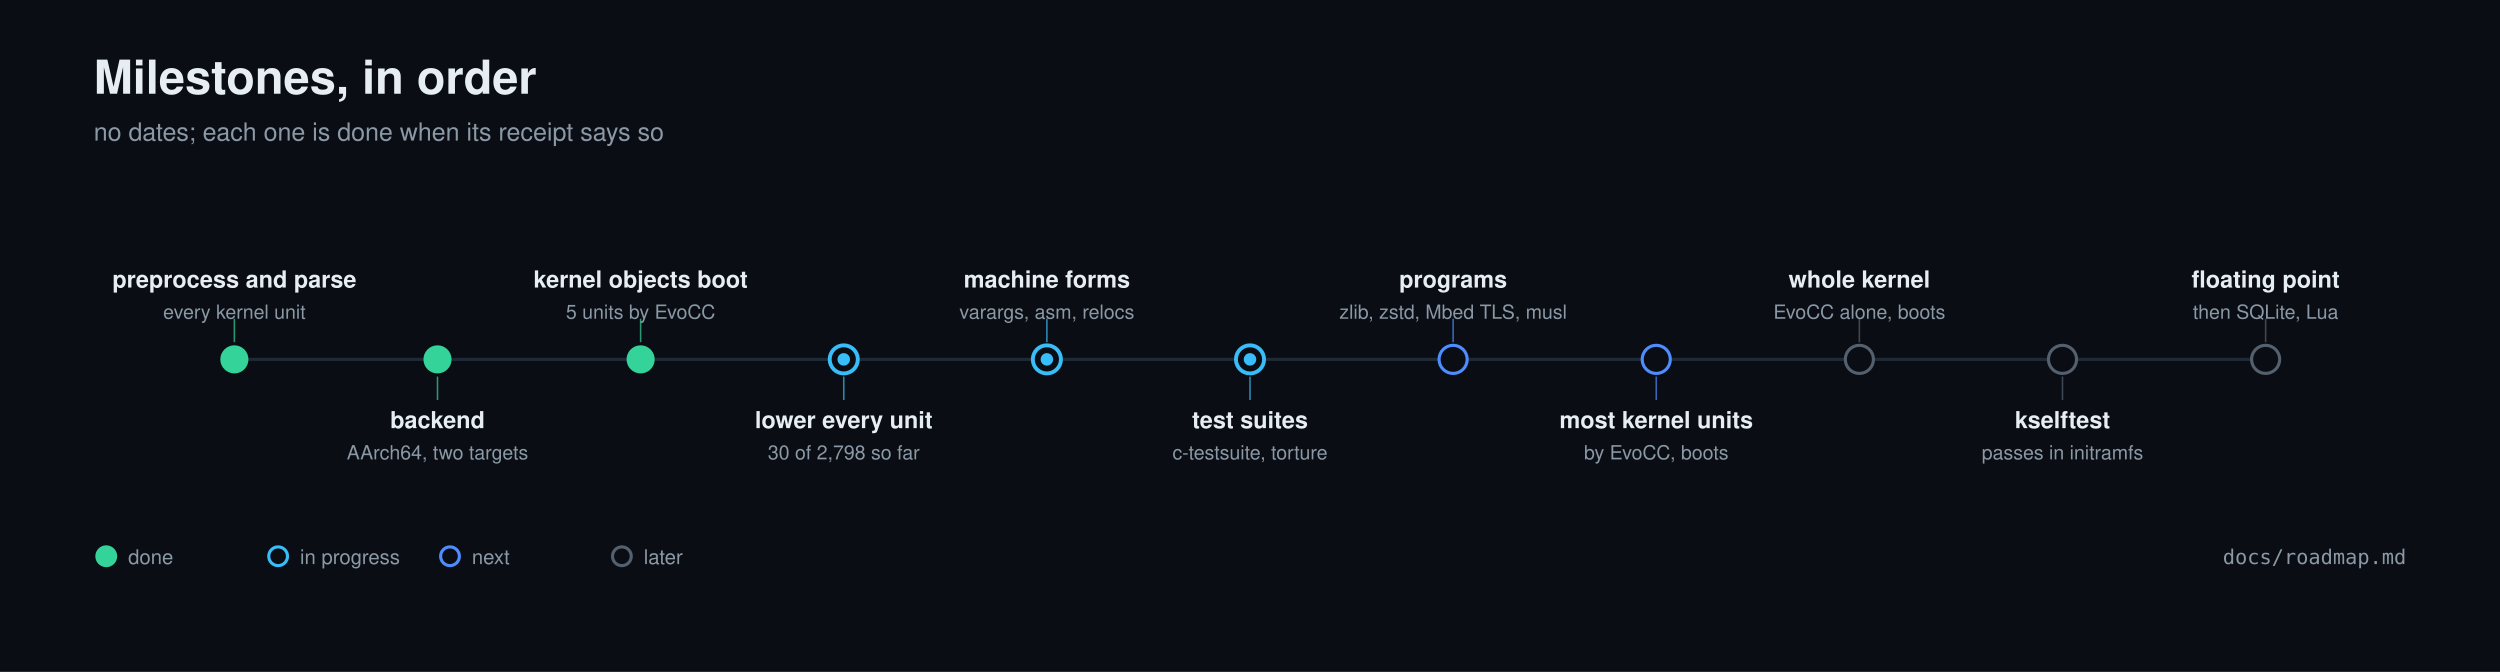
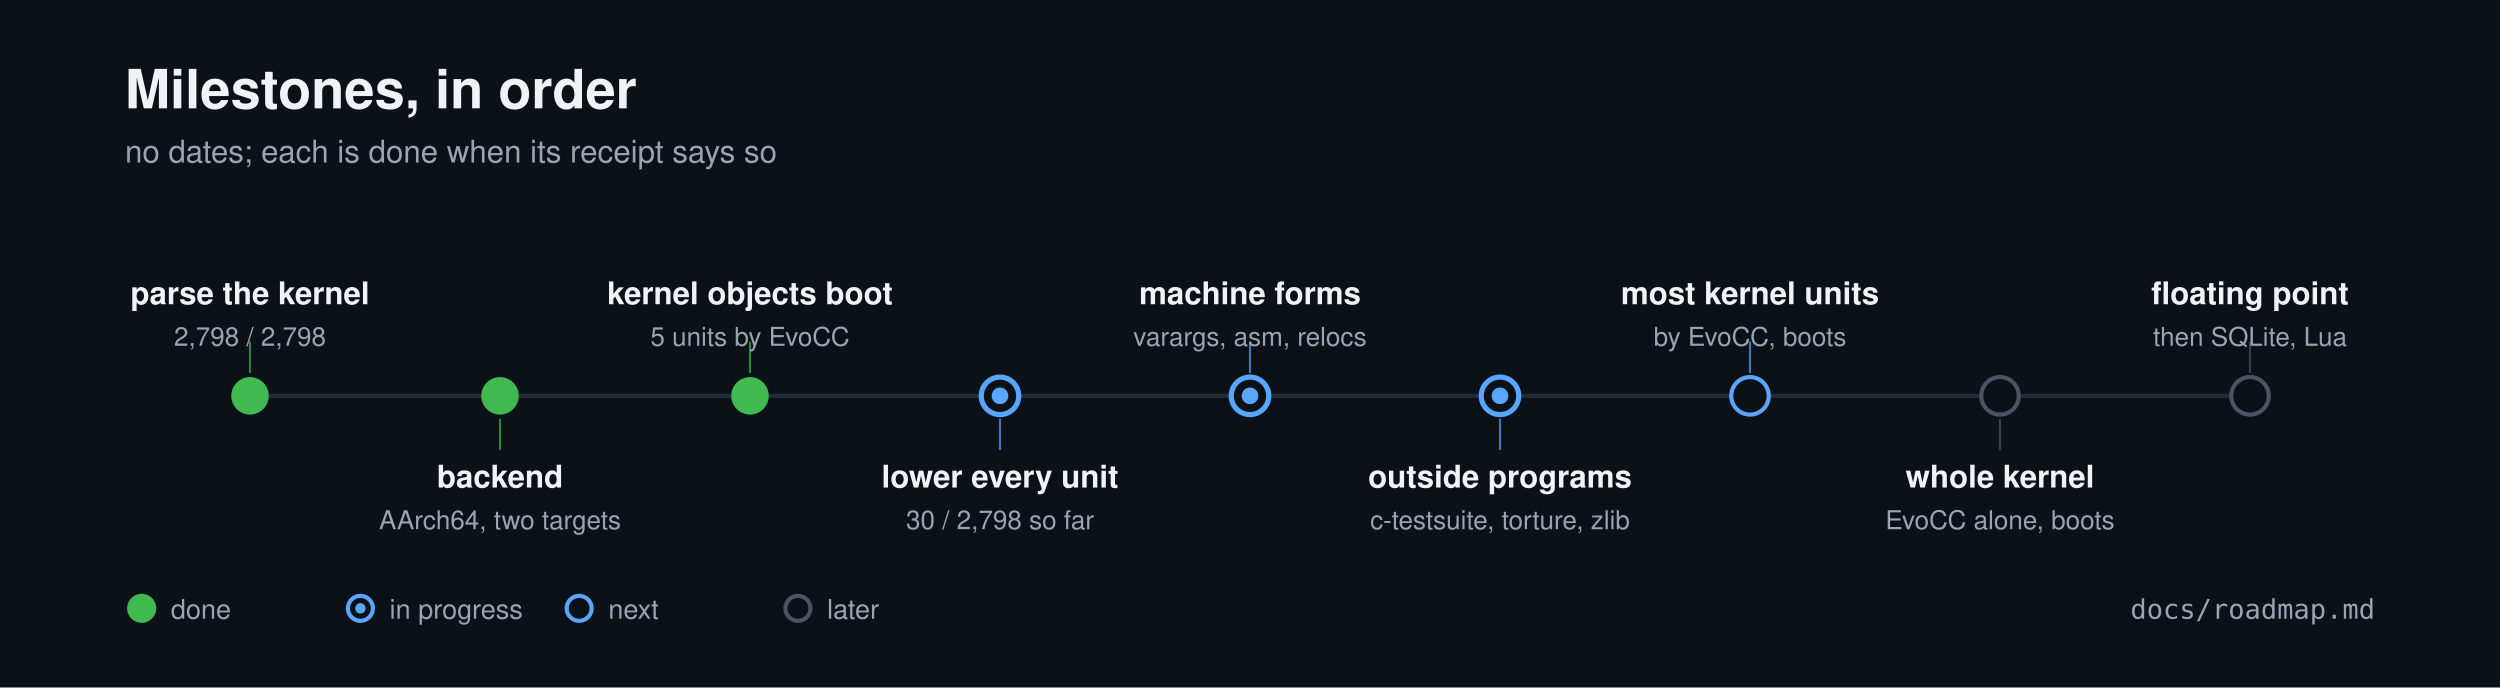
- <svg xmlns="http://www.w3.org/2000/svg" width="1600" height="430" viewBox="0 0 1600 430">
+ <svg xmlns="http://www.w3.org/2000/svg" width="1200" height="330" viewBox="0 0 1200 330">
  <defs>
-     <marker id="arr-1f2a37" viewBox="0 0 10 10" refX="9" refY="5" markerWidth="7" markerHeight="7" orient="auto">
-       <path d="M0 0L10 5L0 10z" fill="#1f2a37" />
+     <marker id="arr-232d3a" viewBox="0 0 10 10" refX="9" refY="5" markerWidth="7" markerHeight="7" orient="auto">
+       <path d="M0 0L10 5L0 10z" fill="#232d3a" />
    </marker>
-     <marker id="arr-4f8cff" viewBox="0 0 10 10" refX="9" refY="5" markerWidth="7" markerHeight="7" orient="auto">
-       <path d="M0 0L10 5L0 10z" fill="#4f8cff" />
+     <marker id="arr-58a6ff" viewBox="0 0 10 10" refX="9" refY="5" markerWidth="7" markerHeight="7" orient="auto">
+       <path d="M0 0L10 5L0 10z" fill="#58a6ff" />
    </marker>
-     <marker id="arr-38bdf8" viewBox="0 0 10 10" refX="9" refY="5" markerWidth="7" markerHeight="7" orient="auto">
-       <path d="M0 0L10 5L0 10z" fill="#38bdf8" />
+     <marker id="arr-79c0ff" viewBox="0 0 10 10" refX="9" refY="5" markerWidth="7" markerHeight="7" orient="auto">
+       <path d="M0 0L10 5L0 10z" fill="#79c0ff" />
    </marker>
-     <marker id="arr-34d399" viewBox="0 0 10 10" refX="9" refY="5" markerWidth="7" markerHeight="7" orient="auto">
-       <path d="M0 0L10 5L0 10z" fill="#34d399" />
+     <marker id="arr-3fb950" viewBox="0 0 10 10" refX="9" refY="5" markerWidth="7" markerHeight="7" orient="auto">
+       <path d="M0 0L10 5L0 10z" fill="#3fb950" />
    </marker>
-     <marker id="arr-55606e" viewBox="0 0 10 10" refX="9" refY="5" markerWidth="7" markerHeight="7" orient="auto">
-       <path d="M0 0L10 5L0 10z" fill="#55606e" />
+     <marker id="arr-4a5462" viewBox="0 0 10 10" refX="9" refY="5" markerWidth="7" markerHeight="7" orient="auto">
+       <path d="M0 0L10 5L0 10z" fill="#4a5462" />
    </marker>
    <linearGradient id="hair" x1="0" x2="1">
-       <stop offset="0" stop-color="#4f8cff" />
-       <stop offset="0.55" stop-color="#38bdf8" />
-       <stop offset="1" stop-color="#34d399" />
+       <stop offset="0" stop-color="#58a6ff" />
+       <stop offset="0.55" stop-color="#79c0ff" />
+       <stop offset="1" stop-color="#3fb950" />
    </linearGradient>
    <radialGradient id="glow" cx="0.5" cy="0.5" r="0.5">
-       <stop offset="0" stop-color="#4f8cff" stop-opacity="0.16" />
-       <stop offset="1" stop-color="#4f8cff" stop-opacity="0" />
+       <stop offset="0" stop-color="#58a6ff" stop-opacity="0.16" />
+       <stop offset="1" stop-color="#58a6ff" stop-opacity="0" />
    </radialGradient>
  </defs>
-   <rect width="1600" height="430" fill="#0a0e14" />
-   <text x="60" y="60" font-family="Helvetica Neue, Helvetica, Arial, sans-serif" font-size="30" font-weight="700" fill="#e6edf3" text-anchor="start" opacity="1.0" letter-spacing="0">Milestones, in order</text>
-   <text x="60" y="90" font-family="Helvetica Neue, Helvetica, Arial, sans-serif" font-size="16" font-weight="normal" fill="#8b98a5" text-anchor="start" opacity="1.0" letter-spacing="0">no dates; each one is done when its receipt says so</text>
-   <line x1="150" y1="230" x2="1450" y2="230" stroke="#1f2a37" stroke-width="2" opacity="1.0" />
-   <circle cx="150.0" cy="230" r="9" fill="#34d399" />
-   <line x1="150.0" y1="219" x2="150.0" y2="204" stroke="#34d399" stroke-width="1" opacity="0.7" />
-   <text x="150.0" y="184" font-family="Helvetica Neue, Helvetica, Arial, sans-serif" font-size="15" font-weight="600" fill="#e6edf3" text-anchor="middle" opacity="1.0" letter-spacing="0">preprocess and parse</text>
-   <text x="150.0" y="204" font-family="Helvetica Neue, Helvetica, Arial, sans-serif" font-size="12.5" font-weight="normal" fill="#8b98a5" text-anchor="middle" opacity="1.0" letter-spacing="0">every kernel unit</text>
-   <circle cx="280.0" cy="230" r="9" fill="#34d399" />
-   <line x1="280.0" y1="241" x2="280.0" y2="256" stroke="#34d399" stroke-width="1" opacity="0.7" />
-   <text x="280.0" y="274" font-family="Helvetica Neue, Helvetica, Arial, sans-serif" font-size="15" font-weight="600" fill="#e6edf3" text-anchor="middle" opacity="1.0" letter-spacing="0">backend</text>
-   <text x="280.0" y="294" font-family="Helvetica Neue, Helvetica, Arial, sans-serif" font-size="12.5" font-weight="normal" fill="#8b98a5" text-anchor="middle" opacity="1.0" letter-spacing="0">AArch64, two targets</text>
-   <circle cx="410.0" cy="230" r="9" fill="#34d399" />
-   <line x1="410.0" y1="219" x2="410.0" y2="204" stroke="#34d399" stroke-width="1" opacity="0.7" />
-   <text x="410.0" y="184" font-family="Helvetica Neue, Helvetica, Arial, sans-serif" font-size="15" font-weight="600" fill="#e6edf3" text-anchor="middle" opacity="1.0" letter-spacing="0">kernel objects boot</text>
-   <text x="410.0" y="204" font-family="Helvetica Neue, Helvetica, Arial, sans-serif" font-size="12.5" font-weight="normal" fill="#8b98a5" text-anchor="middle" opacity="1.0" letter-spacing="0">5 units by EvoCC</text>
-   <circle cx="540.0" cy="230" r="9" fill="#0a0e14" stroke="#38bdf8" stroke-width="2.5" />
-   <circle cx="540.0" cy="230" r="4" fill="#38bdf8" />
-   <line x1="540.0" y1="241" x2="540.0" y2="256" stroke="#38bdf8" stroke-width="1" opacity="0.7" />
-   <text x="540.0" y="274" font-family="Helvetica Neue, Helvetica, Arial, sans-serif" font-size="15" font-weight="600" fill="#e6edf3" text-anchor="middle" opacity="1.0" letter-spacing="0">lower every unit</text>
-   <text x="540.0" y="294" font-family="Helvetica Neue, Helvetica, Arial, sans-serif" font-size="12.5" font-weight="normal" fill="#8b98a5" text-anchor="middle" opacity="1.0" letter-spacing="0">30 of 2,798 so far</text>
-   <circle cx="670.0" cy="230" r="9" fill="#0a0e14" stroke="#38bdf8" stroke-width="2.5" />
-   <circle cx="670.0" cy="230" r="4" fill="#38bdf8" />
-   <line x1="670.0" y1="219" x2="670.0" y2="204" stroke="#38bdf8" stroke-width="1" opacity="0.7" />
-   <text x="670.0" y="184" font-family="Helvetica Neue, Helvetica, Arial, sans-serif" font-size="15" font-weight="600" fill="#e6edf3" text-anchor="middle" opacity="1.0" letter-spacing="0">machine forms</text>
-   <text x="670.0" y="204" font-family="Helvetica Neue, Helvetica, Arial, sans-serif" font-size="12.5" font-weight="normal" fill="#8b98a5" text-anchor="middle" opacity="1.0" letter-spacing="0">varargs, asm, relocs</text>
-   <circle cx="800.0" cy="230" r="9" fill="#0a0e14" stroke="#38bdf8" stroke-width="2.5" />
-   <circle cx="800.0" cy="230" r="4" fill="#38bdf8" />
-   <line x1="800.0" y1="241" x2="800.0" y2="256" stroke="#38bdf8" stroke-width="1" opacity="0.7" />
-   <text x="800.0" y="274" font-family="Helvetica Neue, Helvetica, Arial, sans-serif" font-size="15" font-weight="600" fill="#e6edf3" text-anchor="middle" opacity="1.0" letter-spacing="0">test suites</text>
-   <text x="800.0" y="294" font-family="Helvetica Neue, Helvetica, Arial, sans-serif" font-size="12.5" font-weight="normal" fill="#8b98a5" text-anchor="middle" opacity="1.0" letter-spacing="0">c-testsuite, torture</text>
-   <circle cx="930.0" cy="230" r="9" fill="#0a0e14" stroke="#4f8cff" stroke-width="2" />
-   <line x1="930.0" y1="219" x2="930.0" y2="204" stroke="#4f8cff" stroke-width="1" opacity="0.7" />
-   <text x="930.0" y="184" font-family="Helvetica Neue, Helvetica, Arial, sans-serif" font-size="15" font-weight="600" fill="#e6edf3" text-anchor="middle" opacity="1.0" letter-spacing="0">programs</text>
-   <text x="930.0" y="204" font-family="Helvetica Neue, Helvetica, Arial, sans-serif" font-size="12.5" font-weight="normal" fill="#8b98a5" text-anchor="middle" opacity="1.0" letter-spacing="0">zlib, zstd, Mbed TLS, musl</text>
-   <circle cx="1060.0" cy="230" r="9" fill="#0a0e14" stroke="#4f8cff" stroke-width="2" />
-   <line x1="1060.0" y1="241" x2="1060.0" y2="256" stroke="#4f8cff" stroke-width="1" opacity="0.7" />
-   <text x="1060.0" y="274" font-family="Helvetica Neue, Helvetica, Arial, sans-serif" font-size="15" font-weight="600" fill="#e6edf3" text-anchor="middle" opacity="1.0" letter-spacing="0">most kernel units</text>
-   <text x="1060.0" y="294" font-family="Helvetica Neue, Helvetica, Arial, sans-serif" font-size="12.5" font-weight="normal" fill="#8b98a5" text-anchor="middle" opacity="1.0" letter-spacing="0">by EvoCC, boots</text>
-   <circle cx="1190.0" cy="230" r="9" fill="#0a0e14" stroke="#55606e" stroke-width="2" />
-   <line x1="1190.0" y1="219" x2="1190.0" y2="204" stroke="#55606e" stroke-width="1" opacity="0.7" />
-   <text x="1190.0" y="184" font-family="Helvetica Neue, Helvetica, Arial, sans-serif" font-size="15" font-weight="600" fill="#e6edf3" text-anchor="middle" opacity="1.0" letter-spacing="0">whole kernel</text>
-   <text x="1190.0" y="204" font-family="Helvetica Neue, Helvetica, Arial, sans-serif" font-size="12.5" font-weight="normal" fill="#8b98a5" text-anchor="middle" opacity="1.0" letter-spacing="0">EvoCC alone, boots</text>
-   <circle cx="1320.0" cy="230" r="9" fill="#0a0e14" stroke="#55606e" stroke-width="2" />
-   <line x1="1320.0" y1="241" x2="1320.0" y2="256" stroke="#55606e" stroke-width="1" opacity="0.7" />
-   <text x="1320.0" y="274" font-family="Helvetica Neue, Helvetica, Arial, sans-serif" font-size="15" font-weight="600" fill="#e6edf3" text-anchor="middle" opacity="1.0" letter-spacing="0">kselftest</text>
-   <text x="1320.0" y="294" font-family="Helvetica Neue, Helvetica, Arial, sans-serif" font-size="12.5" font-weight="normal" fill="#8b98a5" text-anchor="middle" opacity="1.0" letter-spacing="0">passes in initramfs</text>
-   <circle cx="1450.0" cy="230" r="9" fill="#0a0e14" stroke="#55606e" stroke-width="2" />
-   <line x1="1450.0" y1="219" x2="1450.0" y2="204" stroke="#55606e" stroke-width="1" opacity="0.7" />
-   <text x="1450.0" y="184" font-family="Helvetica Neue, Helvetica, Arial, sans-serif" font-size="15" font-weight="600" fill="#e6edf3" text-anchor="middle" opacity="1.0" letter-spacing="0">floating point</text>
-   <text x="1450.0" y="204" font-family="Helvetica Neue, Helvetica, Arial, sans-serif" font-size="12.5" font-weight="normal" fill="#8b98a5" text-anchor="middle" opacity="1.0" letter-spacing="0">then SQLite, Lua</text>
-   <circle cx="68" cy="356" r="6" fill="#34d399" stroke="#34d399" stroke-width="2" />
-   <text x="82" y="361" font-family="Helvetica Neue, Helvetica, Arial, sans-serif" font-size="13" font-weight="normal" fill="#8b98a5" text-anchor="start" opacity="1.0" letter-spacing="0">done</text>
-   <circle cx="178" cy="356" r="6" fill="#0a0e14" stroke="#38bdf8" stroke-width="2" />
-   <text x="192" y="361" font-family="Helvetica Neue, Helvetica, Arial, sans-serif" font-size="13" font-weight="normal" fill="#8b98a5" text-anchor="start" opacity="1.0" letter-spacing="0">in progress</text>
-   <circle cx="288" cy="356" r="6" fill="#0a0e14" stroke="#4f8cff" stroke-width="2" />
-   <text x="302" y="361" font-family="Helvetica Neue, Helvetica, Arial, sans-serif" font-size="13" font-weight="normal" fill="#8b98a5" text-anchor="start" opacity="1.0" letter-spacing="0">next</text>
-   <circle cx="398" cy="356" r="6" fill="#0a0e14" stroke="#55606e" stroke-width="2" />
-   <text x="412" y="361" font-family="Helvetica Neue, Helvetica, Arial, sans-serif" font-size="13" font-weight="normal" fill="#8b98a5" text-anchor="start" opacity="1.0" letter-spacing="0">later</text>
-   <text x="1540" y="361" font-family="JetBrains Mono, Menlo, monospace" font-size="13" font-weight="normal" fill="#8b98a5" text-anchor="end" opacity="1.0" letter-spacing="0">docs/roadmap.md</text>
+   <rect width="1200" height="330" fill="#0b1117" />
+   <text x="60" y="52" font-family="Helvetica Neue, Helvetica, Arial, sans-serif" font-size="26" font-weight="700" fill="#f0f3f6" text-anchor="start" opacity="1.0" letter-spacing="0">Milestones, in order</text>
+   <text x="60" y="78" font-family="Helvetica Neue, Helvetica, Arial, sans-serif" font-size="15" font-weight="normal" fill="#9aa4b2" text-anchor="start" opacity="1.0" letter-spacing="0">no dates; each is done when its receipt says so</text>
+   <line x1="120" y1="190" x2="1080" y2="190" stroke="#232d3a" stroke-width="2" opacity="1.0" />
+   <circle cx="120.0" cy="190" r="9" fill="#3fb950" />
+   <line x1="120.0" y1="179" x2="120.0" y2="164" stroke="#3fb950" stroke-width="1" opacity="0.7" />
+   <text x="120.0" y="146" font-family="Helvetica Neue, Helvetica, Arial, sans-serif" font-size="15" font-weight="600" fill="#f0f3f6" text-anchor="middle" opacity="1.0" letter-spacing="0">parse the kernel</text>
+   <text x="120.0" y="166" font-family="Helvetica Neue, Helvetica, Arial, sans-serif" font-size="12.5" font-weight="normal" fill="#9aa4b2" text-anchor="middle" opacity="1.0" letter-spacing="0">2,798 / 2,798</text>
+   <circle cx="240.0" cy="190" r="9" fill="#3fb950" />
+   <line x1="240.0" y1="201" x2="240.0" y2="216" stroke="#3fb950" stroke-width="1" opacity="0.7" />
+   <text x="240.0" y="234" font-family="Helvetica Neue, Helvetica, Arial, sans-serif" font-size="15" font-weight="600" fill="#f0f3f6" text-anchor="middle" opacity="1.0" letter-spacing="0">backend</text>
+   <text x="240.0" y="254" font-family="Helvetica Neue, Helvetica, Arial, sans-serif" font-size="12.5" font-weight="normal" fill="#9aa4b2" text-anchor="middle" opacity="1.0" letter-spacing="0">AArch64, two targets</text>
+   <circle cx="360.0" cy="190" r="9" fill="#3fb950" />
+   <line x1="360.0" y1="179" x2="360.0" y2="164" stroke="#3fb950" stroke-width="1" opacity="0.7" />
+   <text x="360.0" y="146" font-family="Helvetica Neue, Helvetica, Arial, sans-serif" font-size="15" font-weight="600" fill="#f0f3f6" text-anchor="middle" opacity="1.0" letter-spacing="0">kernel objects boot</text>
+   <text x="360.0" y="166" font-family="Helvetica Neue, Helvetica, Arial, sans-serif" font-size="12.5" font-weight="normal" fill="#9aa4b2" text-anchor="middle" opacity="1.0" letter-spacing="0">5 units by EvoCC</text>
+   <circle cx="480.0" cy="190" r="9" fill="#0b1117" stroke="#58a6ff" stroke-width="2.5" />
+   <circle cx="480.0" cy="190" r="4" fill="#58a6ff" />
+   <line x1="480.0" y1="201" x2="480.0" y2="216" stroke="#58a6ff" stroke-width="1" opacity="0.7" />
+   <text x="480.0" y="234" font-family="Helvetica Neue, Helvetica, Arial, sans-serif" font-size="15" font-weight="600" fill="#f0f3f6" text-anchor="middle" opacity="1.0" letter-spacing="0">lower every unit</text>
+   <text x="480.0" y="254" font-family="Helvetica Neue, Helvetica, Arial, sans-serif" font-size="12.5" font-weight="normal" fill="#9aa4b2" text-anchor="middle" opacity="1.0" letter-spacing="0">30 / 2,798 so far</text>
+   <circle cx="600.0" cy="190" r="9" fill="#0b1117" stroke="#58a6ff" stroke-width="2.5" />
+   <circle cx="600.0" cy="190" r="4" fill="#58a6ff" />
+   <line x1="600.0" y1="179" x2="600.0" y2="164" stroke="#58a6ff" stroke-width="1" opacity="0.7" />
+   <text x="600.0" y="146" font-family="Helvetica Neue, Helvetica, Arial, sans-serif" font-size="15" font-weight="600" fill="#f0f3f6" text-anchor="middle" opacity="1.0" letter-spacing="0">machine forms</text>
+   <text x="600.0" y="166" font-family="Helvetica Neue, Helvetica, Arial, sans-serif" font-size="12.5" font-weight="normal" fill="#9aa4b2" text-anchor="middle" opacity="1.0" letter-spacing="0">varargs, asm, relocs</text>
+   <circle cx="720.0" cy="190" r="9" fill="#0b1117" stroke="#58a6ff" stroke-width="2.5" />
+   <circle cx="720.0" cy="190" r="4" fill="#58a6ff" />
+   <line x1="720.0" y1="201" x2="720.0" y2="216" stroke="#58a6ff" stroke-width="1" opacity="0.7" />
+   <text x="720.0" y="234" font-family="Helvetica Neue, Helvetica, Arial, sans-serif" font-size="15" font-weight="600" fill="#f0f3f6" text-anchor="middle" opacity="1.0" letter-spacing="0">outside programs</text>
+   <text x="720.0" y="254" font-family="Helvetica Neue, Helvetica, Arial, sans-serif" font-size="12.5" font-weight="normal" fill="#9aa4b2" text-anchor="middle" opacity="1.0" letter-spacing="0">c-testsuite, torture, zlib</text>
+   <circle cx="840.0" cy="190" r="9" fill="#0b1117" stroke="#58a6ff" stroke-width="2" />
+   <line x1="840.0" y1="179" x2="840.0" y2="164" stroke="#58a6ff" stroke-width="1" opacity="0.7" />
+   <text x="840.0" y="146" font-family="Helvetica Neue, Helvetica, Arial, sans-serif" font-size="15" font-weight="600" fill="#f0f3f6" text-anchor="middle" opacity="1.0" letter-spacing="0">most kernel units</text>
+   <text x="840.0" y="166" font-family="Helvetica Neue, Helvetica, Arial, sans-serif" font-size="12.5" font-weight="normal" fill="#9aa4b2" text-anchor="middle" opacity="1.0" letter-spacing="0">by EvoCC, boots</text>
+   <circle cx="960.0" cy="190" r="9" fill="#0b1117" stroke="#4a5462" stroke-width="2" />
+   <line x1="960.0" y1="201" x2="960.0" y2="216" stroke="#4a5462" stroke-width="1" opacity="0.7" />
+   <text x="960.0" y="234" font-family="Helvetica Neue, Helvetica, Arial, sans-serif" font-size="15" font-weight="600" fill="#f0f3f6" text-anchor="middle" opacity="1.0" letter-spacing="0">whole kernel</text>
+   <text x="960.0" y="254" font-family="Helvetica Neue, Helvetica, Arial, sans-serif" font-size="12.5" font-weight="normal" fill="#9aa4b2" text-anchor="middle" opacity="1.0" letter-spacing="0">EvoCC alone, boots</text>
+   <circle cx="1080.0" cy="190" r="9" fill="#0b1117" stroke="#4a5462" stroke-width="2" />
+   <line x1="1080.0" y1="179" x2="1080.0" y2="164" stroke="#4a5462" stroke-width="1" opacity="0.7" />
+   <text x="1080.0" y="146" font-family="Helvetica Neue, Helvetica, Arial, sans-serif" font-size="15" font-weight="600" fill="#f0f3f6" text-anchor="middle" opacity="1.0" letter-spacing="0">floating point</text>
+   <text x="1080.0" y="166" font-family="Helvetica Neue, Helvetica, Arial, sans-serif" font-size="12.5" font-weight="normal" fill="#9aa4b2" text-anchor="middle" opacity="1.0" letter-spacing="0">then SQLite, Lua</text>
+   <circle cx="68" cy="292" r="6" fill="#3fb950" stroke="#3fb950" stroke-width="2" />
+   <text x="82" y="297" font-family="Helvetica Neue, Helvetica, Arial, sans-serif" font-size="13" font-weight="normal" fill="#9aa4b2" text-anchor="start" opacity="1.0" letter-spacing="0">done</text>
+   <circle cx="173" cy="292" r="6" fill="#0b1117" stroke="#58a6ff" stroke-width="2" />
+   <circle cx="173" cy="292" r="2.5" fill="#58a6ff" />
+   <text x="187" y="297" font-family="Helvetica Neue, Helvetica, Arial, sans-serif" font-size="13" font-weight="normal" fill="#9aa4b2" text-anchor="start" opacity="1.0" letter-spacing="0">in progress</text>
+   <circle cx="278" cy="292" r="6" fill="#0b1117" stroke="#58a6ff" stroke-width="2" />
+   <text x="292" y="297" font-family="Helvetica Neue, Helvetica, Arial, sans-serif" font-size="13" font-weight="normal" fill="#9aa4b2" text-anchor="start" opacity="1.0" letter-spacing="0">next</text>
+   <circle cx="383" cy="292" r="6" fill="#0b1117" stroke="#4a5462" stroke-width="2" />
+   <text x="397" y="297" font-family="Helvetica Neue, Helvetica, Arial, sans-serif" font-size="13" font-weight="normal" fill="#9aa4b2" text-anchor="start" opacity="1.0" letter-spacing="0">later</text>
+   <text x="1140" y="297" font-family="JetBrains Mono, Menlo, monospace" font-size="13" font-weight="normal" fill="#9aa4b2" text-anchor="end" opacity="1.0" letter-spacing="0">docs/roadmap.md</text>
</svg>
